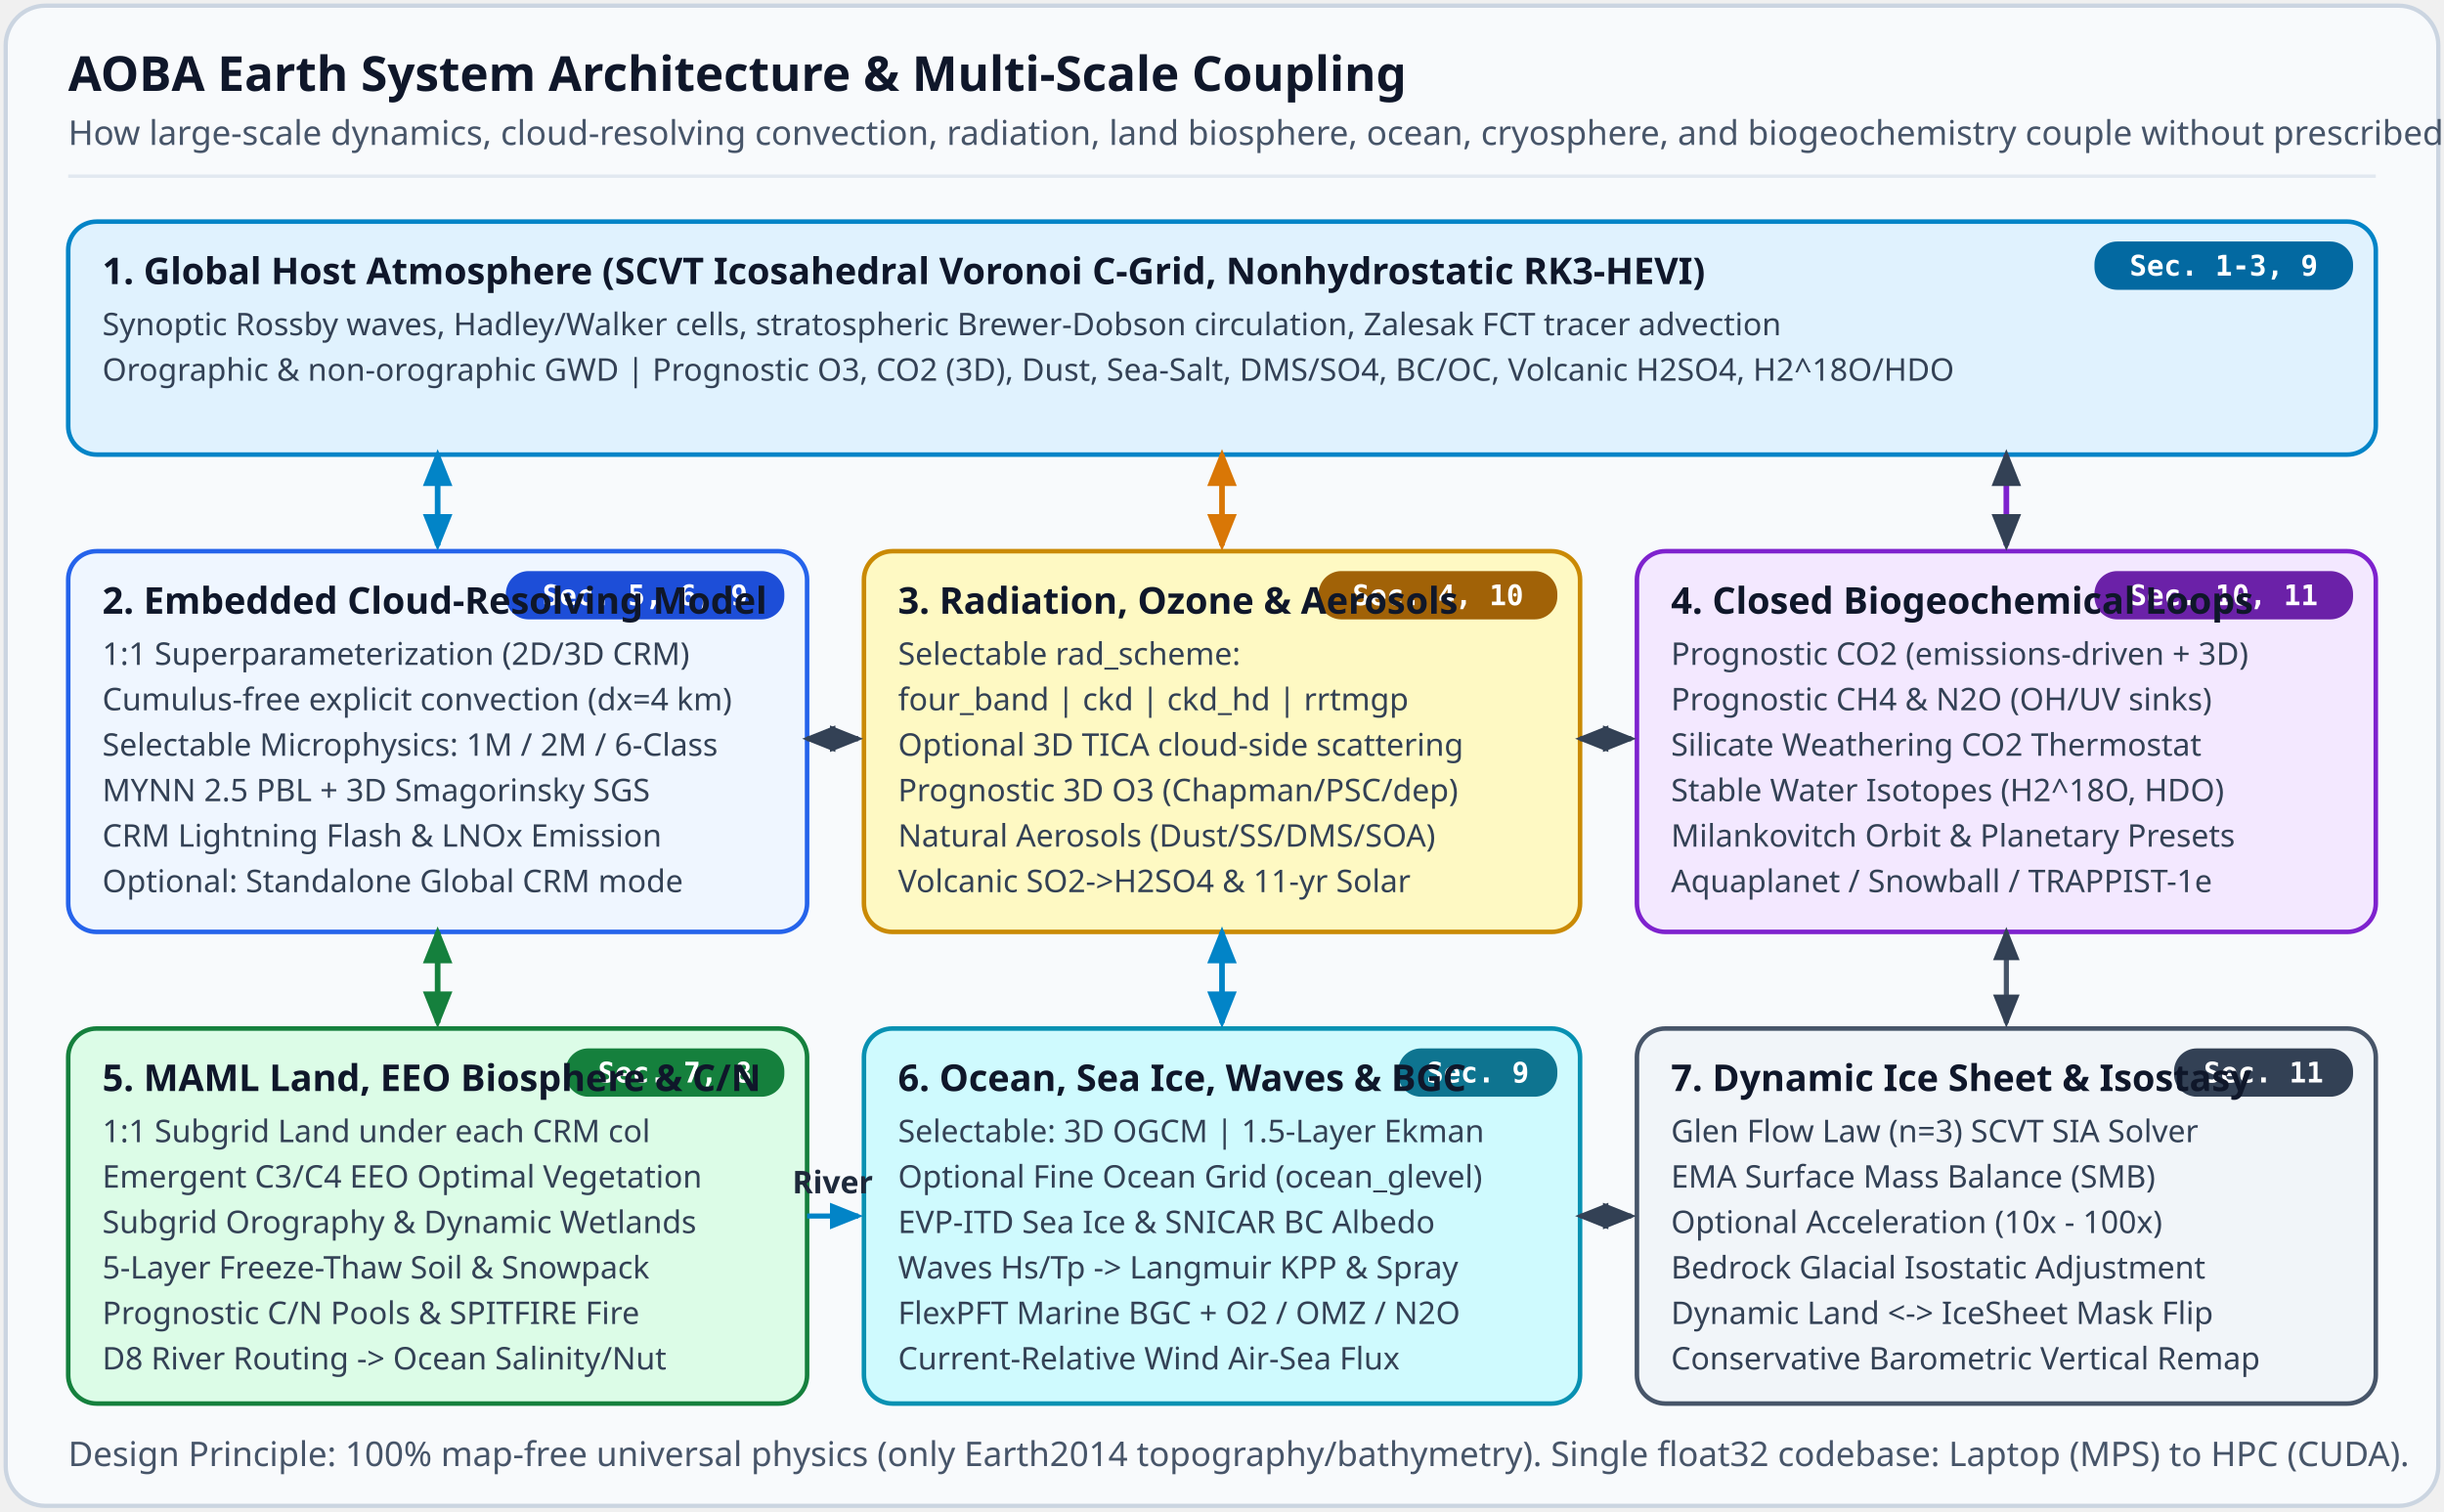
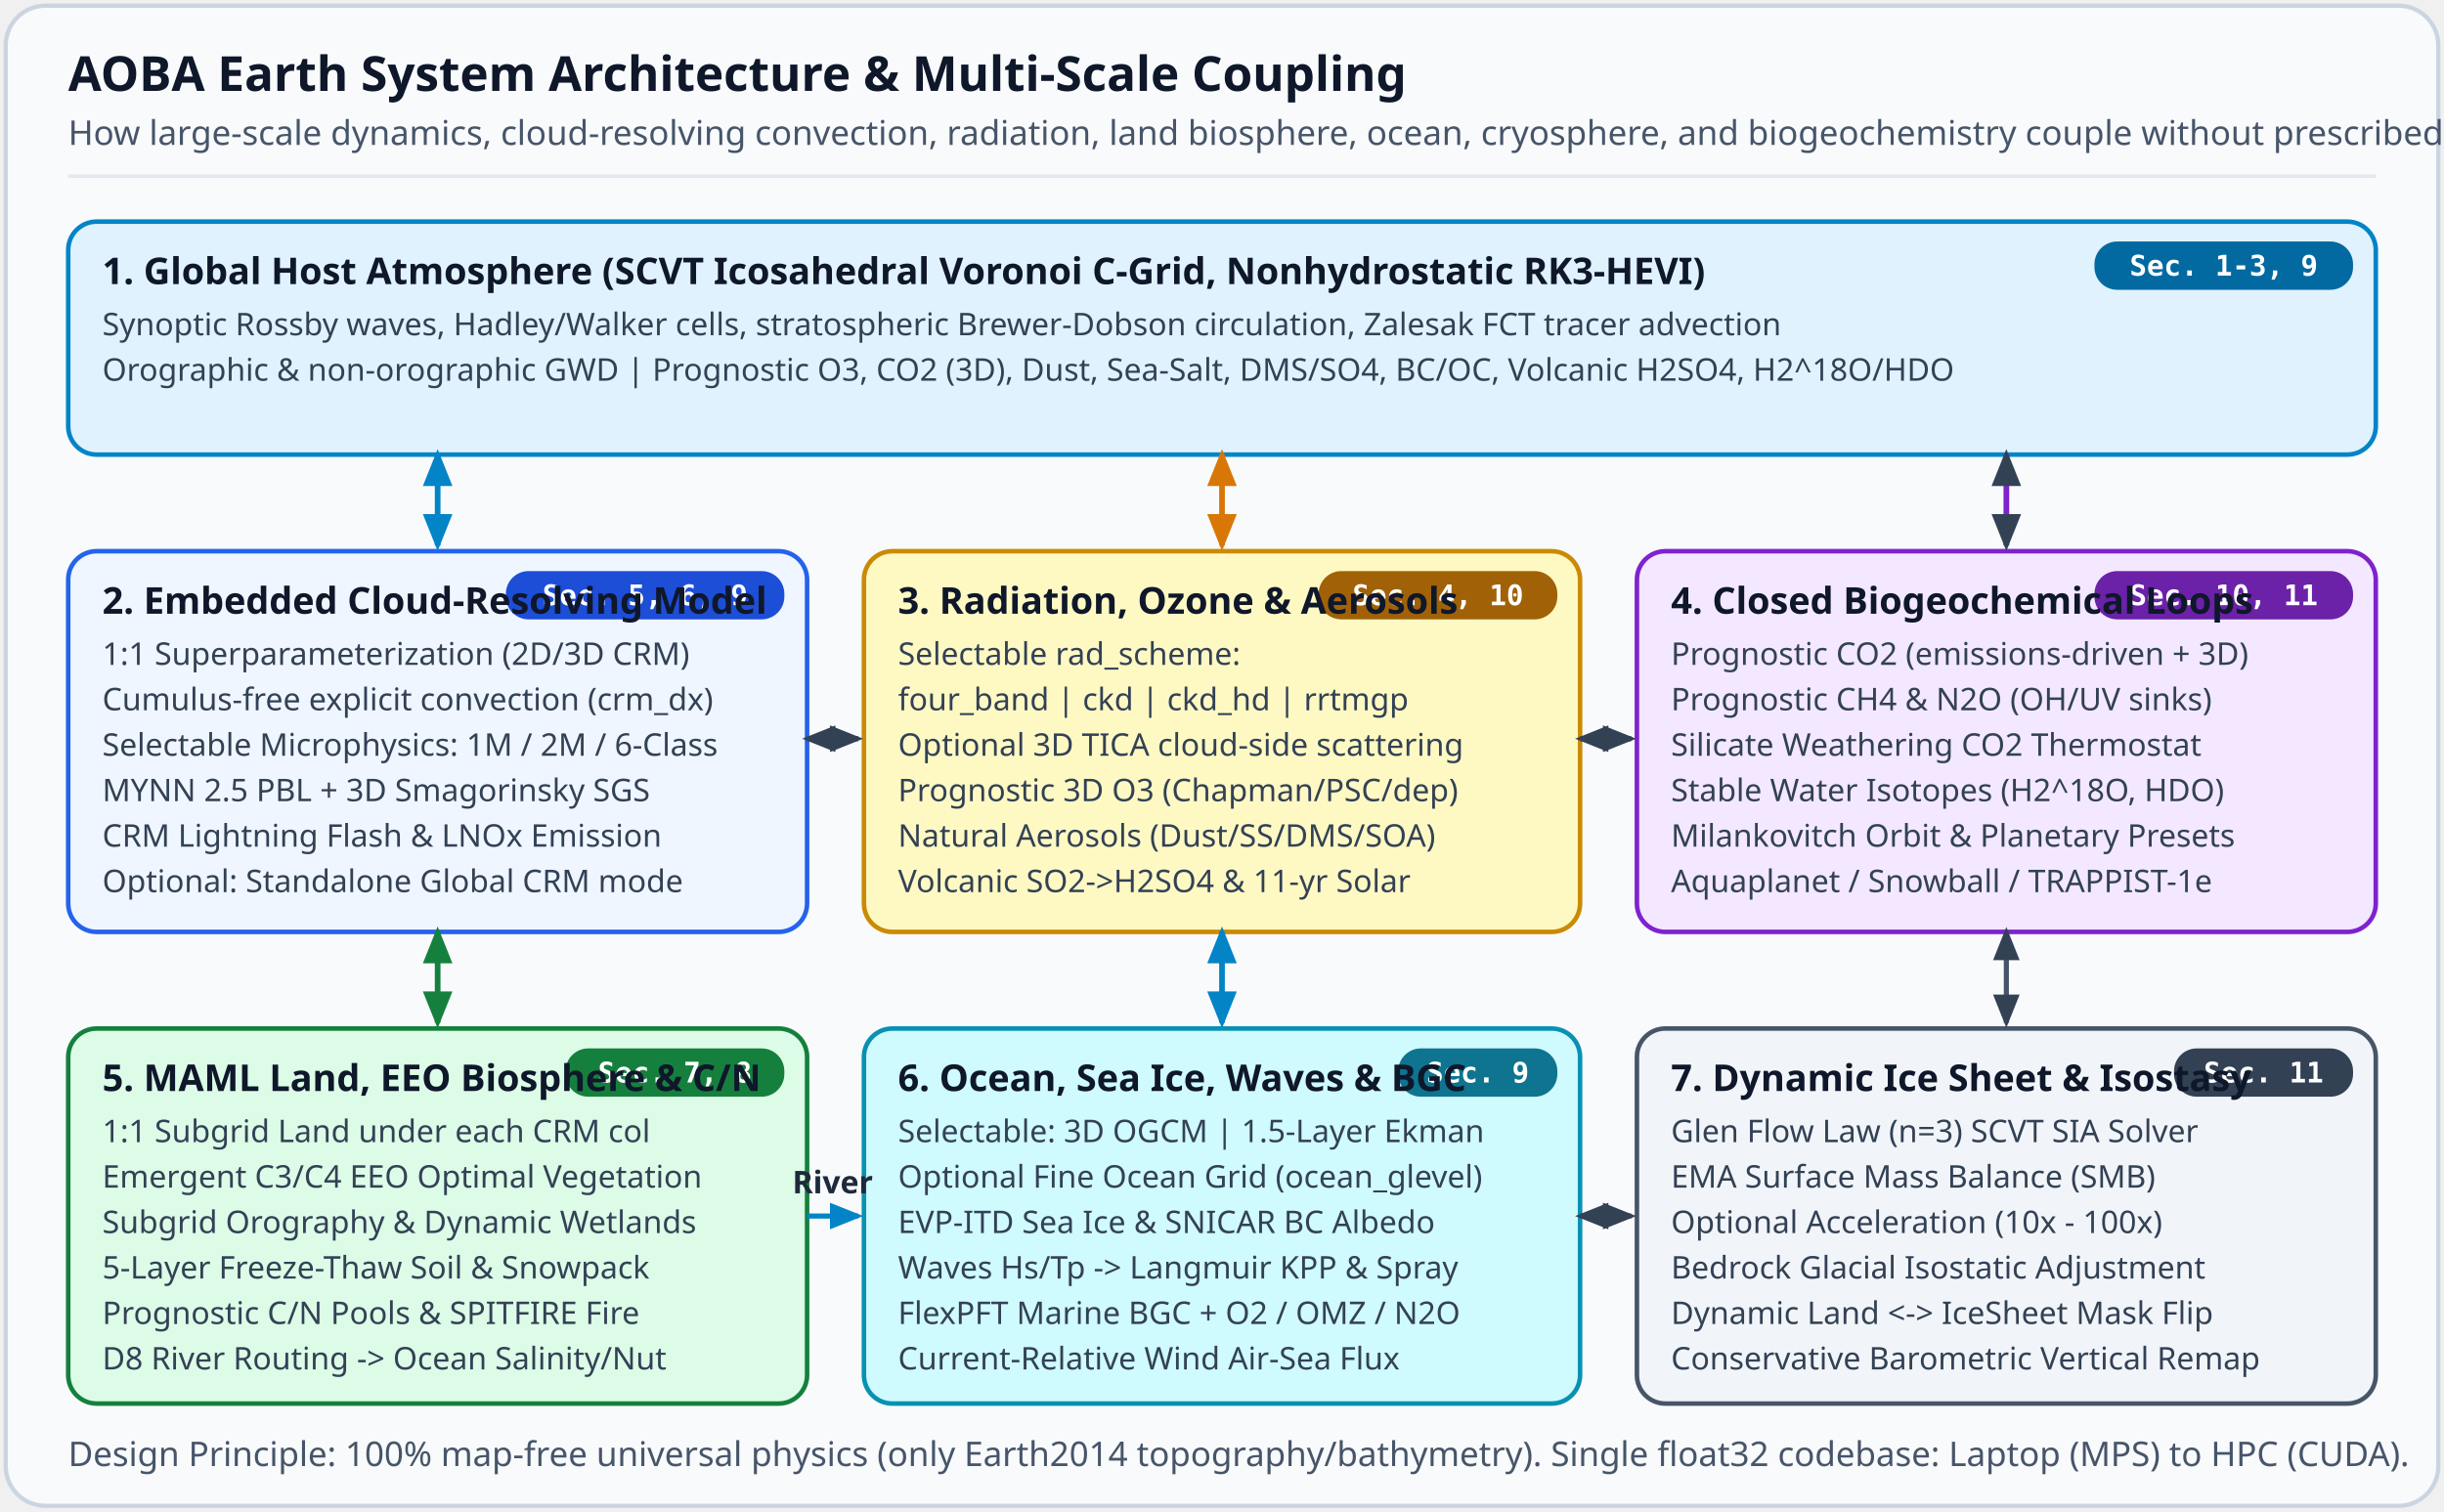
<svg xmlns="http://www.w3.org/2000/svg" viewBox="0 0 860 532" width="860" height="532" role="img" aria-label="AOBA Earth System Architecture &amp; Multi-Scale Coupling">
  <defs>
    <style>
      .bg { fill: #f8fafc; stroke: #cbd5e1; stroke-width: 1.5; rx: 14; }
-       .title { font: 700 17px "Noto Sans", "Noto Sans JP", "Hiragino Sans", sans-serif; fill: #0f172a; }
-       .sub { font: 400 12px "Noto Sans", "Noto Sans JP", "Hiragino Sans", sans-serif; fill: #475569; }
-       .box-t { font: 700 13px "Noto Sans", "Noto Sans JP", "Hiragino Sans", sans-serif; fill: #0f172a; }
-       .box-s { font: 400 11px "Noto Sans", "Noto Sans JP", "Hiragino Sans", sans-serif; fill: #334155; }
-       .mono { font: 600 11px "Source Code Pro", ui-monospace, SFMono-Regular, Menlo, monospace; fill: #0f172a; }
-       .lbl { font: 600 11px "Noto Sans", "Noto Sans JP", "Hiragino Sans", sans-serif; fill: #1e293b; }
-       .badge { font: 700 10px "Source Code Pro", ui-monospace, SFMono-Regular, Menlo, monospace; fill: #ffffff; }
+       .title { font: 700 17px "IBM Plex Sans", "IBM Plex Sans JP", "Hiragino Sans", sans-serif; fill: #0f172a; }
+       .sub { font: 400 12px "IBM Plex Sans", "IBM Plex Sans JP", "Hiragino Sans", sans-serif; fill: #475569; }
+       .box-t { font: 700 13px "IBM Plex Sans", "IBM Plex Sans JP", "Hiragino Sans", sans-serif; fill: #0f172a; }
+       .box-s { font: 400 11px "IBM Plex Sans", "IBM Plex Sans JP", "Hiragino Sans", sans-serif; fill: #334155; }
+       .mono { font: 600 11px "IBM Plex Mono", ui-monospace, SFMono-Regular, Menlo, monospace; fill: #0f172a; }
+       .lbl { font: 600 11px "IBM Plex Sans", "IBM Plex Sans JP", "Hiragino Sans", sans-serif; fill: #1e293b; }
+       .badge { font: 700 10px "IBM Plex Mono", ui-monospace, SFMono-Regular, Menlo, monospace; fill: #ffffff; }
    </style>
    <marker id="arr" viewBox="0 0 10 10" refX="8.5" refY="5" markerWidth="6.5" markerHeight="6.5" orient="auto-start-reverse">
      <path d="M 0 1 L 10 5 L 0 9 z" fill="#334155" />
    </marker>
    <marker id="arr-blue" viewBox="0 0 10 10" refX="8.5" refY="5" markerWidth="6.5" markerHeight="6.5" orient="auto-start-reverse">
      <path d="M 0 1 L 10 5 L 0 9 z" fill="#0284c7" />
    </marker>
    <marker id="arr-red" viewBox="0 0 10 10" refX="8.5" refY="5" markerWidth="6.5" markerHeight="6.5" orient="auto-start-reverse">
      <path d="M 0 1 L 10 5 L 0 9 z" fill="#dc2626" />
    </marker>
    <marker id="arr-green" viewBox="0 0 10 10" refX="8.5" refY="5" markerWidth="6.5" markerHeight="6.5" orient="auto-start-reverse">
      <path d="M 0 1 L 10 5 L 0 9 z" fill="#15803d" />
    </marker>
    <marker id="arr-amber" viewBox="0 0 10 10" refX="8.5" refY="5" markerWidth="6.5" markerHeight="6.5" orient="auto-start-reverse">
      <path d="M 0 1 L 10 5 L 0 9 z" fill="#d97706" />
    </marker>
  </defs>
  <rect class="bg" x="2" y="2" width="856" height="528" rx="14" />
  <text class="title" x="24" y="32">AOBA Earth System Architecture &amp; Multi-Scale Coupling</text>
  <text class="sub" x="24" y="51">How large-scale dynamics, cloud-resolving convection, radiation, land biosphere, ocean, cryosphere, and biogeochemistry couple without prescribed maps</text>
  <line x1="24" y1="62" x2="836" y2="62" stroke="#e2e8f0" stroke-width="1.2" />
  <rect x="24" y="78" width="812" height="82" rx="10" fill="#e0f2fe" stroke="#0284c7" stroke-width="1.6" />
  <rect x="737" y="85" width="91" height="17" rx="8" fill="#0369a1" />
  <text class="badge" x="782.5" y="97" text-anchor="middle">Sec. 1-3, 9</text>
  <text class="box-t" x="36" y="100">1. Global Host Atmosphere (SCVT Icosahedral Voronoi C-Grid, Nonhydrostatic RK3-HEVI)</text>
  <text class="box-s" x="36" y="118">Synoptic Rossby waves, Hadley/Walker cells, stratospheric Brewer-Dobson circulation, Zalesak FCT tracer advection</text>
  <text class="box-s" x="36" y="134">Orographic &amp; non-orographic GWD  |  Prognostic O3, CO2 (3D), Dust, Sea-Salt, DMS/SO4, BC/OC, Volcanic H2SO4, H2^18O/HDO</text>
  <rect x="24" y="194" width="260" height="134" rx="10" fill="#eff6ff" stroke="#2563eb" stroke-width="1.6" />
  <rect x="178" y="201" width="98" height="17" rx="8" fill="#1d4ed8" />
  <text class="badge" x="227.0" y="213" text-anchor="middle">Sec. 5, 6, 9</text>
  <text class="box-t" x="36" y="216">2. Embedded Cloud-Resolving Model</text>
  <text class="box-s" x="36" y="234">1:1 Superparameterization (2D/3D CRM)</text>
-   <text class="box-s" x="36" y="250">Cumulus-free explicit convection (dx=4 km)</text>
+   <text class="box-s" x="36" y="250">Cumulus-free explicit convection (crm_dx)</text>
  <text class="box-s" x="36" y="266">Selectable Microphysics: 1M / 2M / 6-Class</text>
  <text class="box-s" x="36" y="282">MYNN 2.5 PBL + 3D Smagorinsky SGS</text>
  <text class="box-s" x="36" y="298">CRM Lightning Flash &amp; LNOx Emission</text>
  <text class="box-s" x="36" y="314">Optional: Standalone Global CRM mode</text>
  <rect x="304" y="194" width="252" height="134" rx="10" fill="#fef9c3" stroke="#ca8a04" stroke-width="1.6" />
  <rect x="464" y="201" width="84" height="17" rx="8" fill="#a16207" />
  <text class="badge" x="506.0" y="213" text-anchor="middle">Sec. 4, 10</text>
  <text class="box-t" x="316" y="216">3. Radiation, Ozone &amp; Aerosols</text>
  <text class="box-s" x="316" y="234">Selectable rad_scheme:</text>
  <text class="box-s" x="316" y="250">  four_band | ckd | ckd_hd | rrtmgp</text>
  <text class="box-s" x="316" y="266">Optional 3D TICA cloud-side scattering</text>
  <text class="box-s" x="316" y="282">Prognostic 3D O3 (Chapman/PSC/dep)</text>
  <text class="box-s" x="316" y="298">Natural Aerosols (Dust/SS/DMS/SOA)</text>
  <text class="box-s" x="316" y="314">Volcanic SO2-&gt;H2SO4 &amp; 11-yr Solar</text>
  <rect x="576" y="194" width="260" height="134" rx="10" fill="#f3e8ff" stroke="#7e22ce" stroke-width="1.6" />
  <rect x="737" y="201" width="91" height="17" rx="8" fill="#6b21a8" />
  <text class="badge" x="782.5" y="213" text-anchor="middle">Sec. 10, 11</text>
  <text class="box-t" x="588" y="216">4. Closed Biogeochemical Loops</text>
  <text class="box-s" x="588" y="234">Prognostic CO2 (emissions-driven + 3D)</text>
  <text class="box-s" x="588" y="250">Prognostic CH4 &amp; N2O (OH/UV sinks)</text>
  <text class="box-s" x="588" y="266">Silicate Weathering CO2 Thermostat</text>
  <text class="box-s" x="588" y="282">Stable Water Isotopes (H2^18O, HDO)</text>
  <text class="box-s" x="588" y="298">Milankovitch Orbit &amp; Planetary Presets</text>
  <text class="box-s" x="588" y="314">Aquaplanet / Snowball / TRAPPIST-1e</text>
  <rect x="24" y="362" width="260" height="132" rx="10" fill="#dcfce7" stroke="#15803d" stroke-width="1.6" />
  <rect x="199" y="369" width="77" height="17" rx="8" fill="#15803d" />
  <text class="badge" x="237.5" y="381" text-anchor="middle">Sec. 7, 8</text>
  <text class="box-t" x="36" y="384">5. MAML Land, EEO Biosphere &amp; C/N</text>
  <text class="box-s" x="36" y="402">1:1 Subgrid Land under each CRM col</text>
  <text class="box-s" x="36" y="418">Emergent C3/C4 EEO Optimal Vegetation</text>
  <text class="box-s" x="36" y="434">Subgrid Orography &amp; Dynamic Wetlands</text>
  <text class="box-s" x="36" y="450">5-Layer Freeze-Thaw Soil &amp; Snowpack</text>
  <text class="box-s" x="36" y="466">Prognostic C/N Pools &amp; SPITFIRE Fire</text>
  <text class="box-s" x="36" y="482">D8 River Routing -&gt; Ocean Salinity/Nut</text>
  <rect x="304" y="362" width="252" height="132" rx="10" fill="#cffafe" stroke="#0891b2" stroke-width="1.6" />
  <rect x="492" y="369" width="56" height="17" rx="8" fill="#0e7490" />
  <text class="badge" x="520.0" y="381" text-anchor="middle">Sec. 9</text>
  <text class="box-t" x="316" y="384">6. Ocean, Sea Ice, Waves &amp; BGC</text>
  <text class="box-s" x="316" y="402">Selectable: 3D OGCM | 1.5-Layer Ekman</text>
  <text class="box-s" x="316" y="418">Optional Fine Ocean Grid (ocean_glevel)</text>
  <text class="box-s" x="316" y="434">EVP-ITD Sea Ice &amp; SNICAR BC Albedo</text>
  <text class="box-s" x="316" y="450">Waves Hs/Tp -&gt; Langmuir KPP &amp; Spray</text>
  <text class="box-s" x="316" y="466">FlexPFT Marine BGC + O2 / OMZ / N2O</text>
  <text class="box-s" x="316" y="482">Current-Relative Wind Air-Sea Flux</text>
  <rect x="576" y="362" width="260" height="132" rx="10" fill="#f1f5f9" stroke="#475569" stroke-width="1.6" />
  <rect x="765" y="369" width="63" height="17" rx="8" fill="#334155" />
  <text class="badge" x="796.5" y="381" text-anchor="middle">Sec. 11</text>
  <text class="box-t" x="588" y="384">7. Dynamic Ice Sheet &amp; Isostasy</text>
  <text class="box-s" x="588" y="402">Glen Flow Law (n=3) SCVT SIA Solver</text>
  <text class="box-s" x="588" y="418">EMA Surface Mass Balance (SMB)</text>
  <text class="box-s" x="588" y="434">Optional Acceleration (10x - 100x)</text>
  <text class="box-s" x="588" y="450">Bedrock Glacial Isostatic Adjustment</text>
  <text class="box-s" x="588" y="466">Dynamic Land &lt;-&gt; IceSheet Mask Flip</text>
  <text class="box-s" x="588" y="482">Conservative Barometric Vertical Remap</text>
  <line x1="154" y1="160" x2="154" y2="192" stroke="#0284c7" stroke-width="2" marker-end="url(#arr-blue)" marker-start="url(#arr-blue)" />
  <line x1="430" y1="160" x2="430" y2="192" stroke="#d97706" stroke-width="2" marker-end="url(#arr-amber)" marker-start="url(#arr-amber)" />
  <line x1="706" y1="160" x2="706" y2="192" stroke="#7e22ce" stroke-width="2" marker-end="url(#arr)" marker-start="url(#arr)" />
  <line x1="284" y1="260" x2="302" y2="260" stroke="#334155" stroke-width="1.8" marker-end="url(#arr)" marker-start="url(#arr)" />
  <line x1="556" y1="260" x2="574" y2="260" stroke="#334155" stroke-width="1.8" marker-end="url(#arr)" marker-start="url(#arr)" />
  <line x1="154" y1="328" x2="154" y2="360" stroke="#15803d" stroke-width="2" marker-end="url(#arr-green)" marker-start="url(#arr-green)" />
  <line x1="430" y1="328" x2="430" y2="360" stroke="#0284c7" stroke-width="2" marker-end="url(#arr-blue)" marker-start="url(#arr-blue)" />
  <line x1="284" y1="428" x2="302" y2="428" stroke="#0284c7" stroke-width="1.8" marker-end="url(#arr-blue)" />
  <text class="lbl" x="293" y="420" text-anchor="middle" font-size="9">River</text>
  <line x1="556" y1="428" x2="574" y2="428" stroke="#475569" stroke-width="1.8" marker-end="url(#arr)" marker-start="url(#arr)" />
  <line x1="706" y1="328" x2="706" y2="360" stroke="#475569" stroke-width="1.8" marker-end="url(#arr)" marker-start="url(#arr)" />
  <text class="sub" x="24" y="516">Design Principle: 100% map-free universal physics (only Earth2014 topography/bathymetry). Single float32 codebase: Laptop (MPS) to HPC (CUDA).</text>
</svg>
